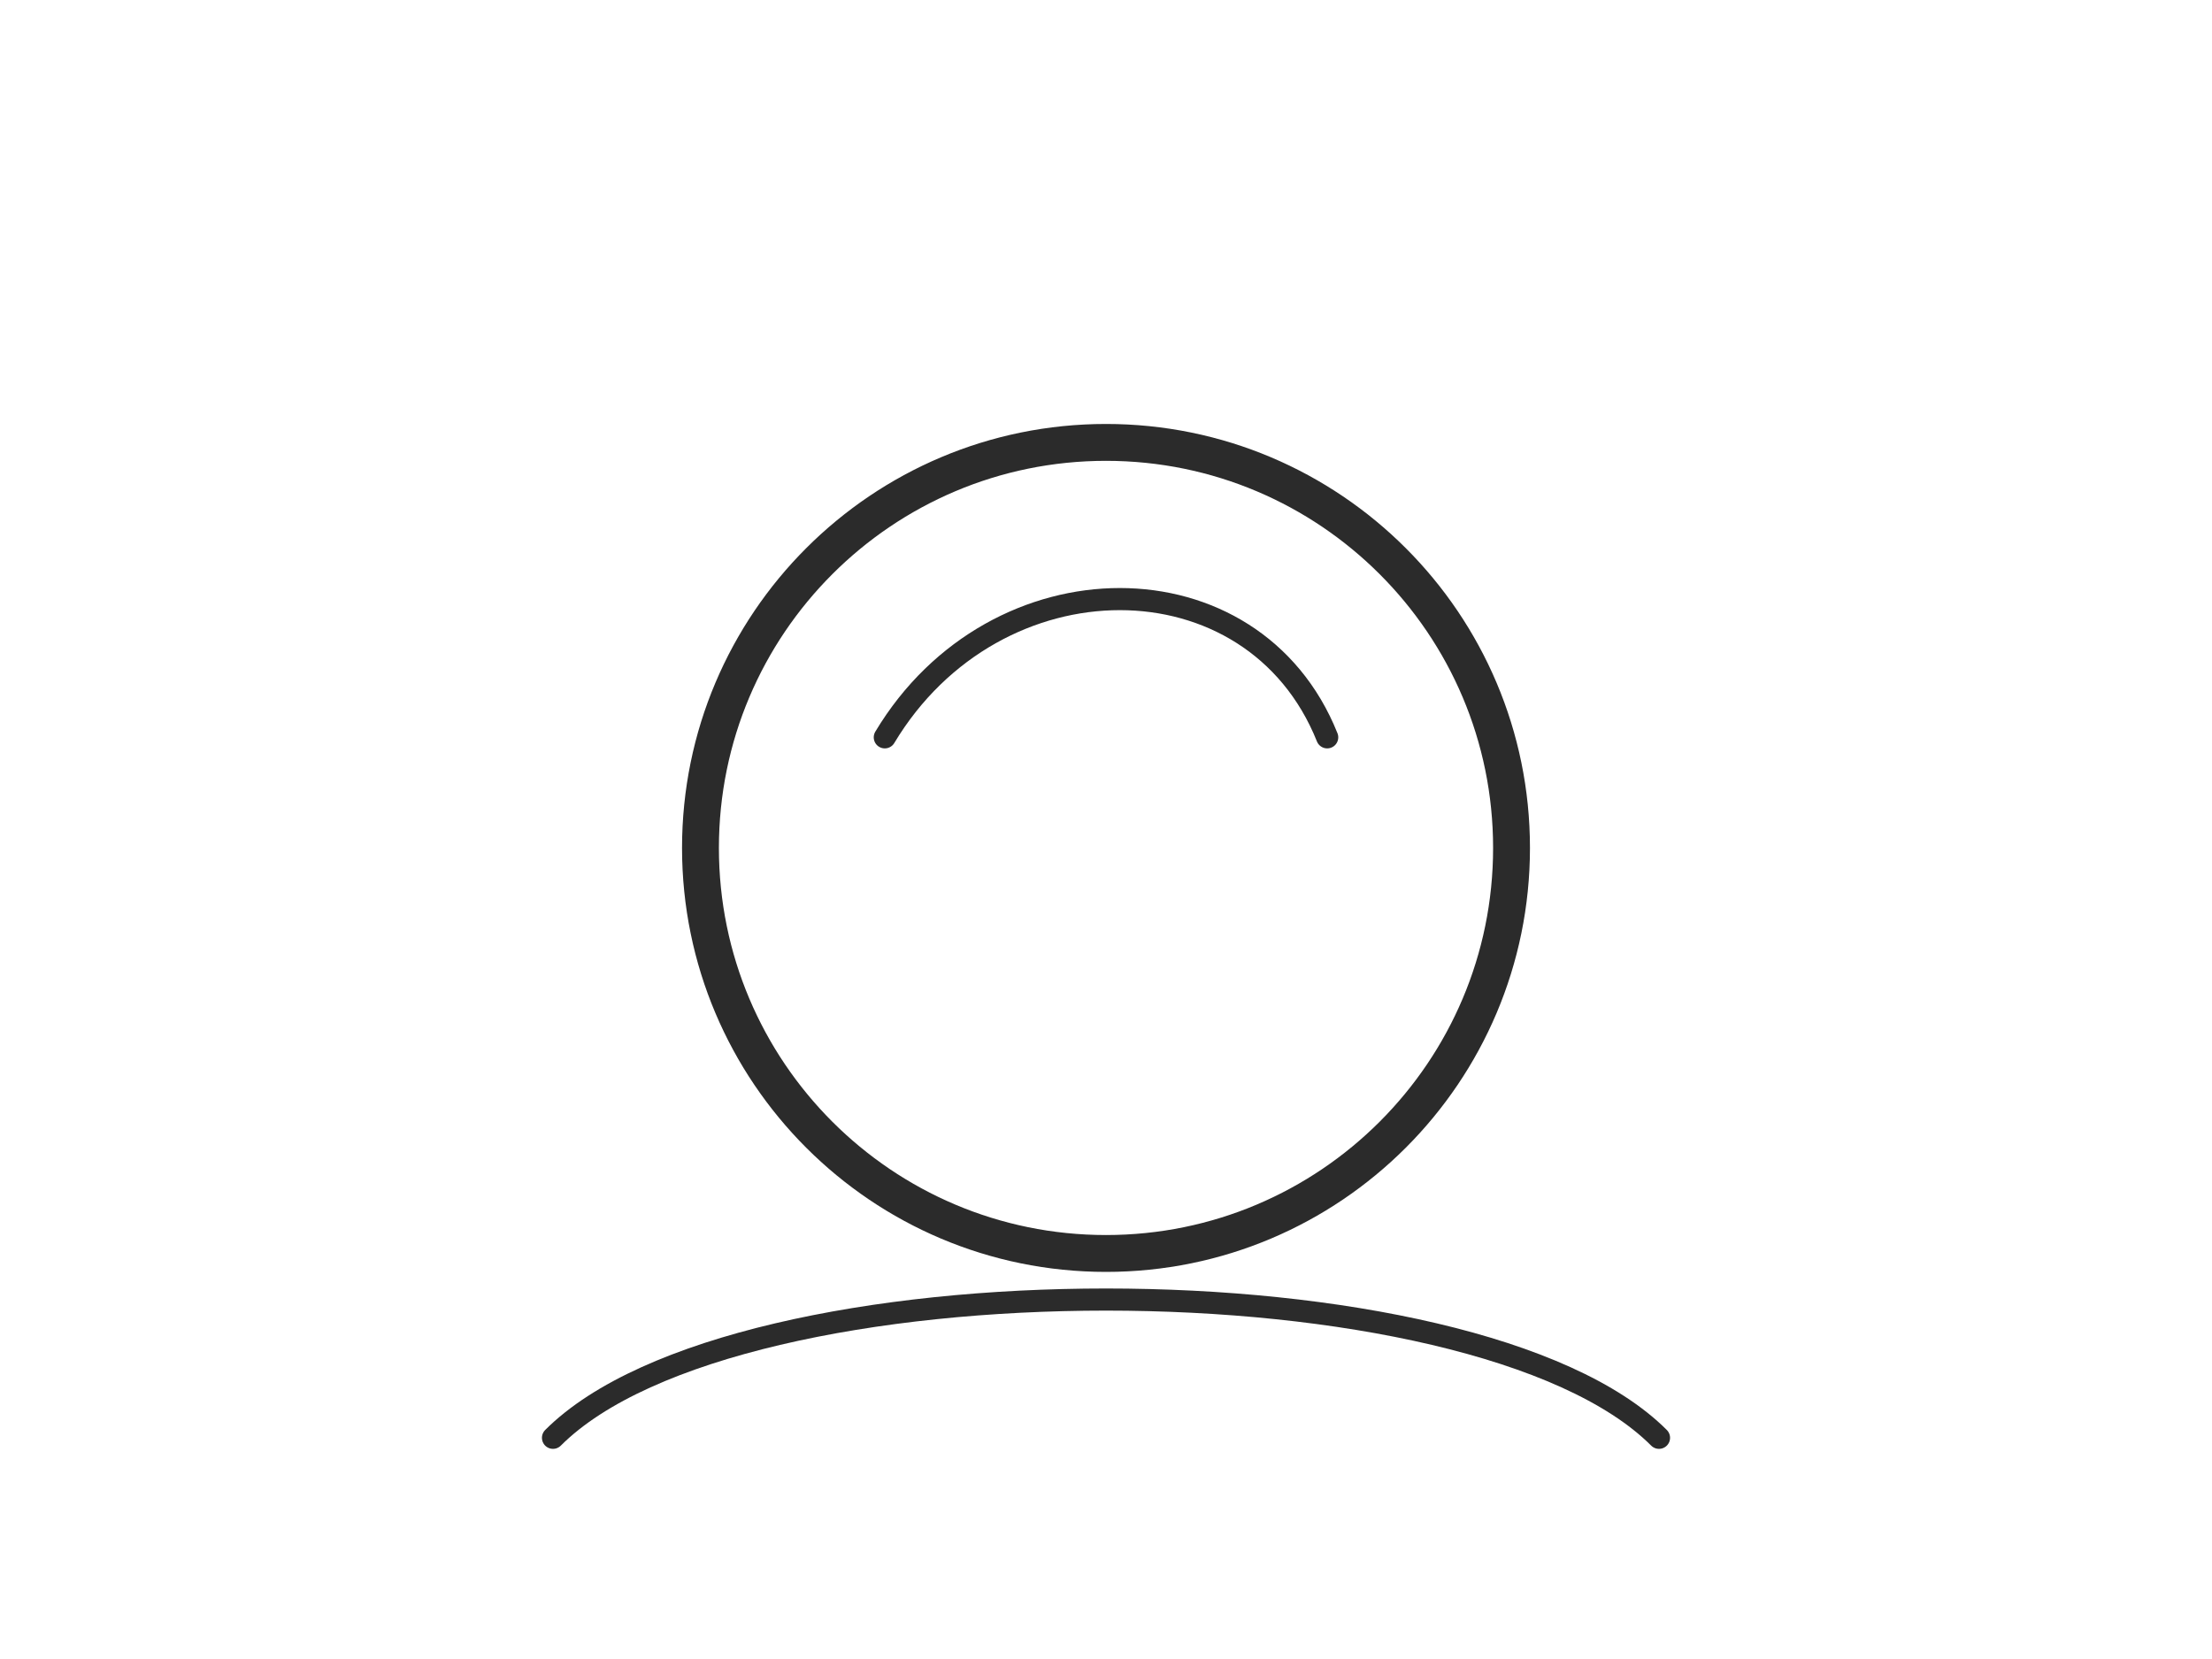
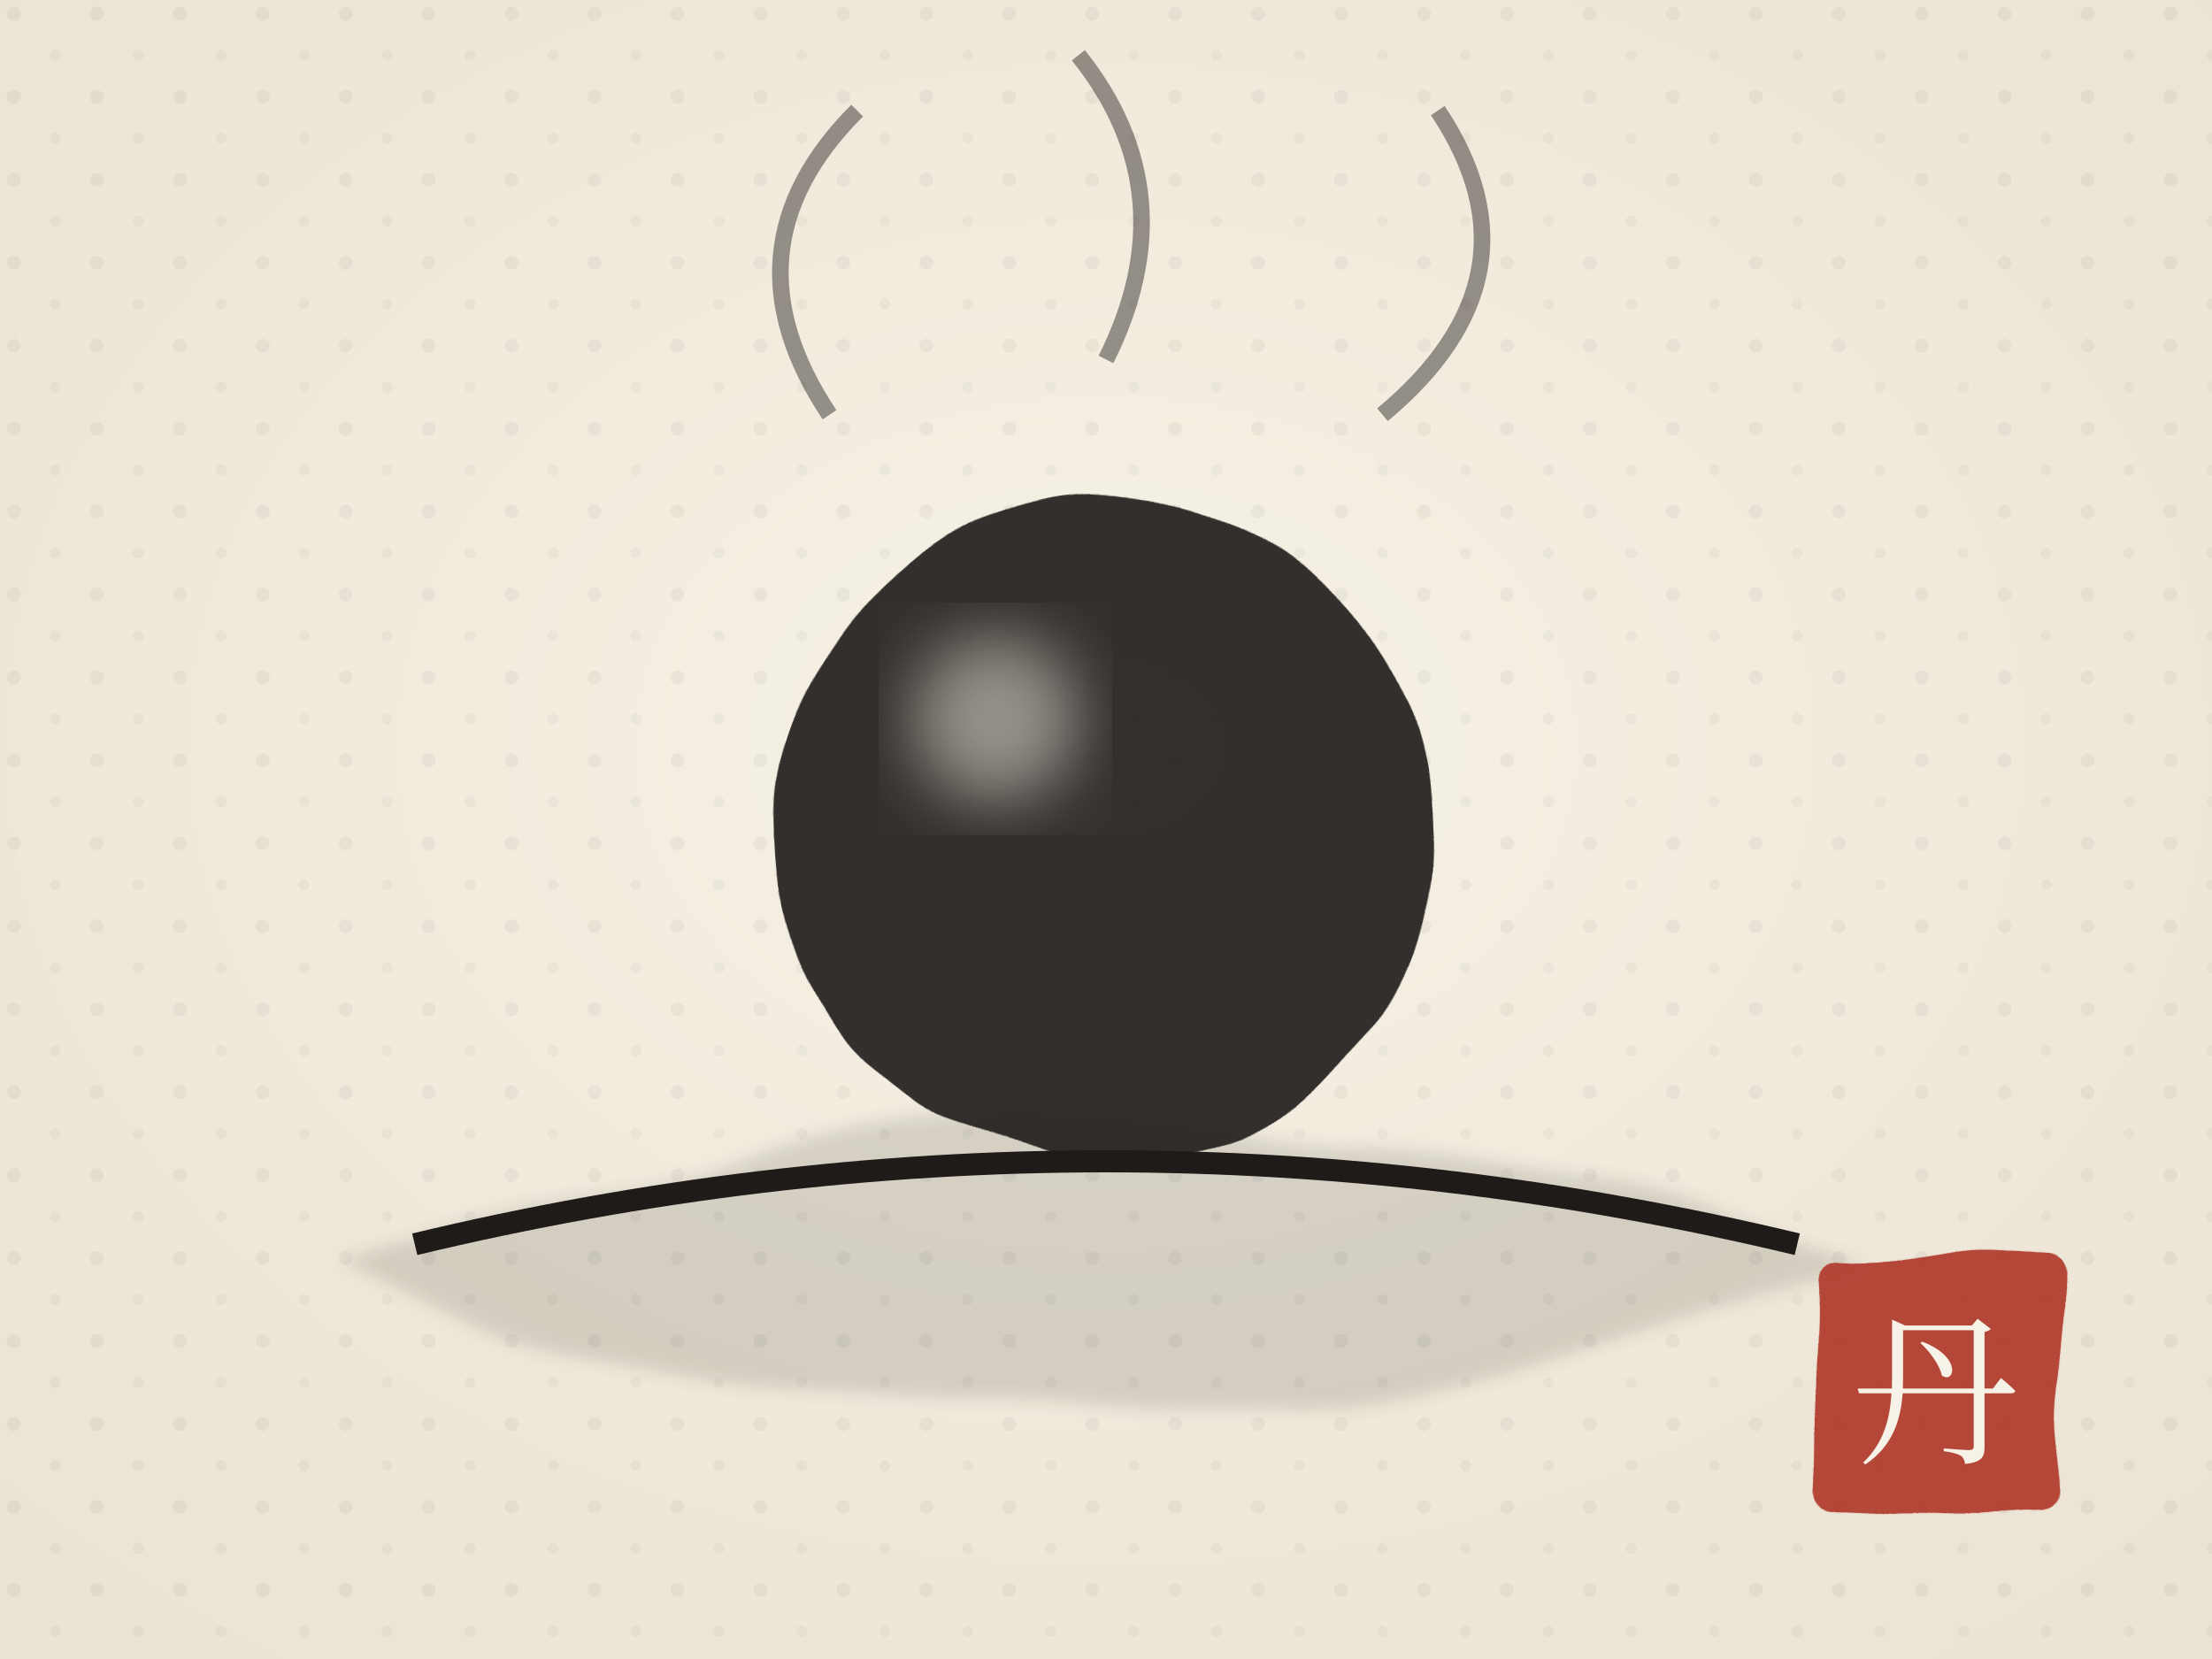
- <svg xmlns="http://www.w3.org/2000/svg" viewBox="0 0 120 90" fill="none" stroke="#2b2b2b" stroke-width="2" stroke-linecap="round" stroke-linejoin="round">
-   <circle cx="60" cy="46" r="22" />
-   <path d="M48 40 C54 30 68 30 72 40" stroke-width="1.2" />
-   <path d="M30 78 C40 68 80 68 90 78" stroke-width="1.2" />
+ <svg xmlns="http://www.w3.org/2000/svg" viewBox="0 0 160 120" role="img">
+   <defs>
+     <filter id="rough" x="-5%" y="-5%" width="110%" height="110%">
+       <feTurbulence type="fractalNoise" baseFrequency="0.05" numOctaves="3" seed="7" result="n" />
+       <feDisplacementMap in="SourceGraphic" in2="n" scale="2.2" xChannelSelector="R" yChannelSelector="G" />
+     </filter>
+     <filter id="bleed" x="-10%" y="-10%" width="120%" height="120%">
+       <feTurbulence type="fractalNoise" baseFrequency="0.035" numOctaves="2" seed="3" result="n" />
+       <feDisplacementMap in="SourceGraphic" in2="n" scale="5" xChannelSelector="R" yChannelSelector="G" />
+       <feGaussianBlur stdDeviation="0.6" />
+     </filter>
+     <filter id="wash" x="-20%" y="-20%" width="140%" height="140%">
+       <feGaussianBlur stdDeviation="2.4" />
+     </filter>
+     <filter id="mist" x="-20%" y="-20%" width="140%" height="140%">
+       <feGaussianBlur stdDeviation="7" />
+     </filter>
+     <radialGradient id="paper" cx="50%" cy="45%" r="75%">
+       <stop offset="0" stop-color="#F7F2E7" />
+       <stop offset="1" stop-color="#EAE2D2" />
+     </radialGradient>
+     <pattern id="grain" width="6" height="6" patternUnits="userSpaceOnUse">
+       <circle cx="1" cy="1" r=".5" fill="#1E1B18" opacity=".05" />
+       <circle cx="4" cy="4" r=".4" fill="#1E1B18" opacity=".04" />
+     </pattern>
+   </defs>
+   <rect width="160" height="120" fill="url(#paper)" />
+   <rect width="160" height="120" fill="url(#grain)" />
+   <path d="M24 92 Q80 70 136 92 Q80 112 24 92 Z" fill="#1E1B18" opacity=".14" filter="url(#bleed)" />
+   <path d="M30 90 Q80 78 130 90" fill="none" stroke="#1E1B18" stroke-width="1.6" />
+   <circle cx="80" cy="60" r="24" fill="#1E1B18" opacity=".9" filter="url(#rough)" />
+   <circle cx="72" cy="52" r="6" fill="#F7F2E7" opacity=".5" filter="url(#wash)" />
+   <path d="M60 30 Q52 18 62 8 M80 26 Q86 14 78 4 M100 30 Q112 20 104 8" fill="none" stroke="#1E1B18" stroke-width="1.2" opacity=".45" />
+   <g transform="translate(140 100)">
+     <rect x="-9" y="-9" width="18" height="18" rx="1.5" fill="#B03A2B" opacity=".92" filter="url(#rough)" />
+     <text x="0" y="5" text-anchor="middle" font-size="12" font-family="'Songti SC','Noto Serif CJK SC',serif" fill="#F7F2E7">丹</text>
+   </g>
</svg>
